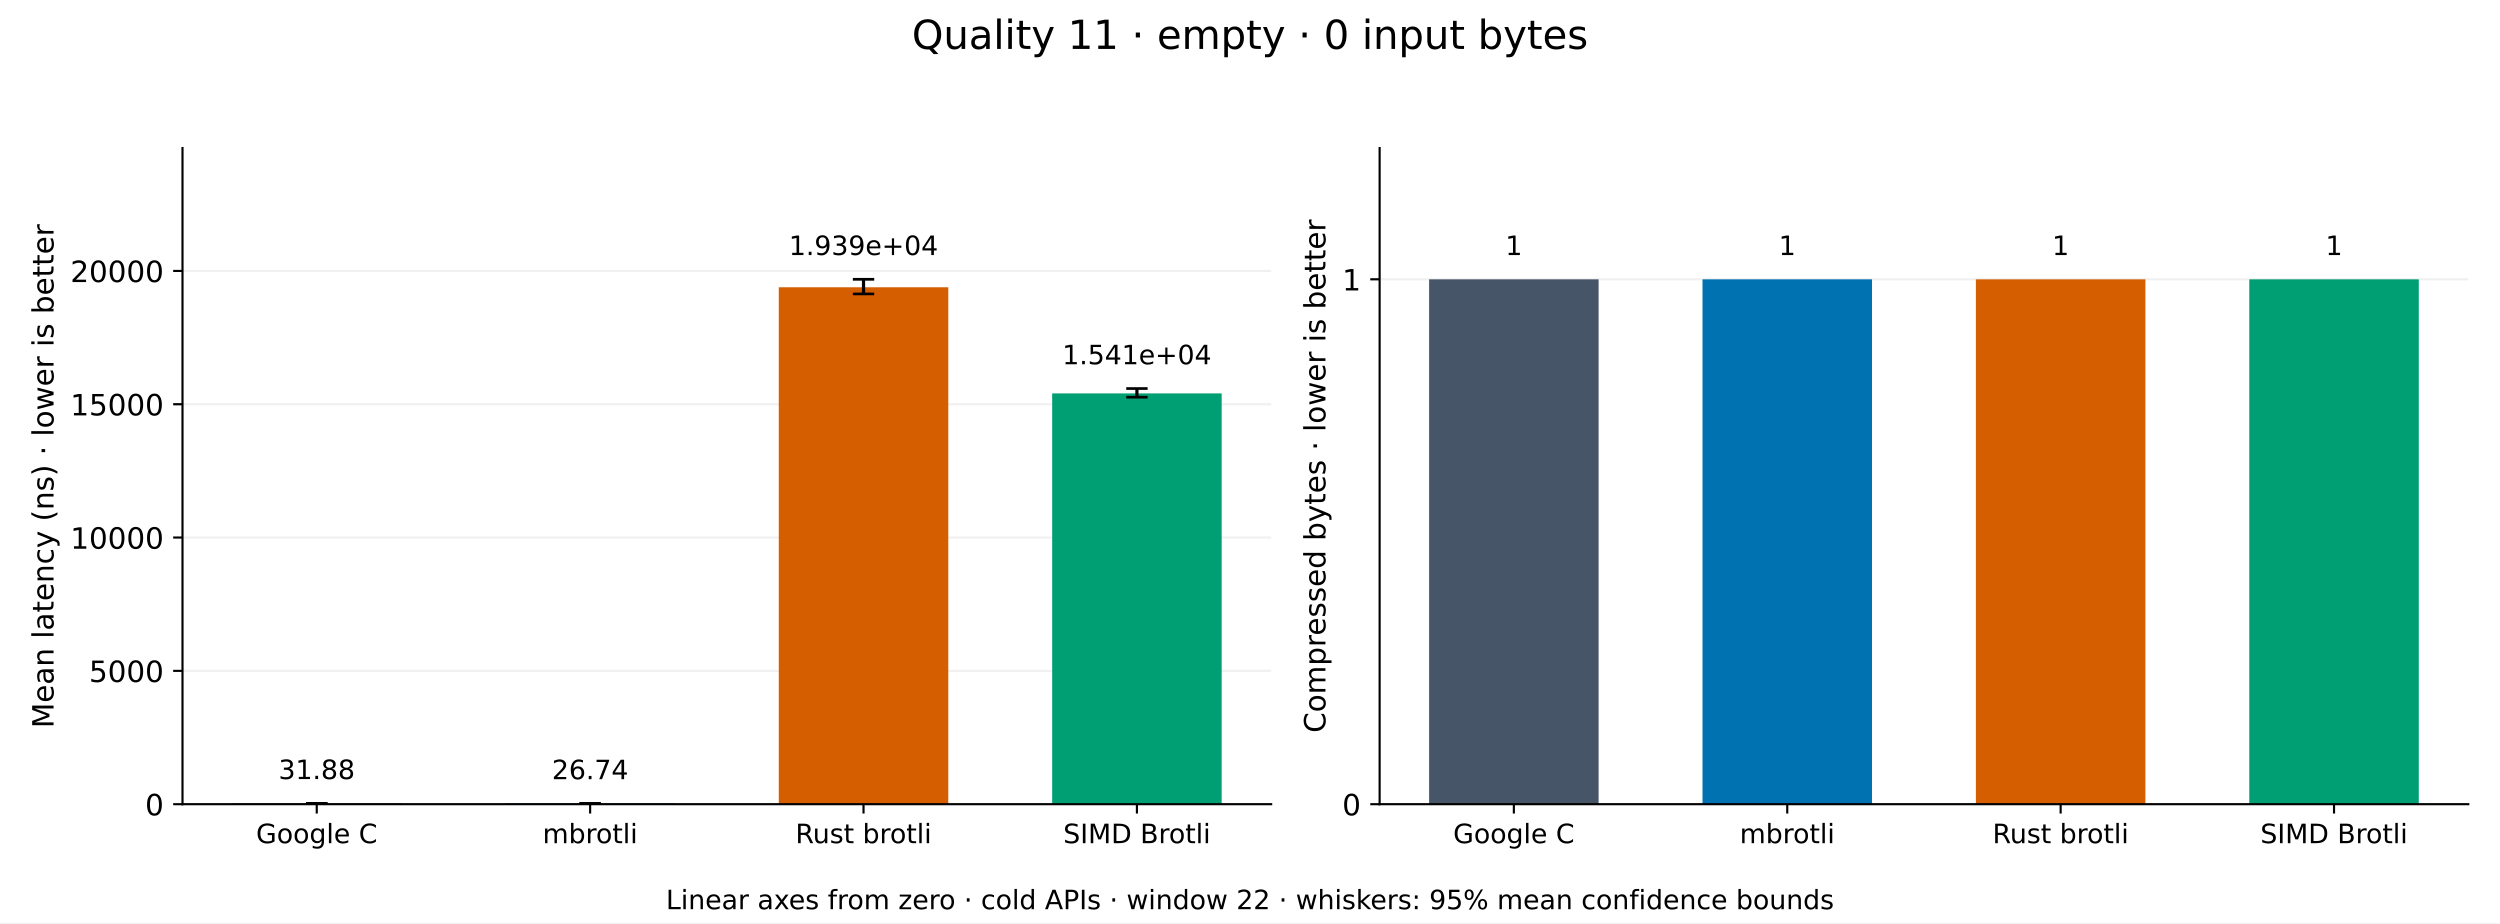
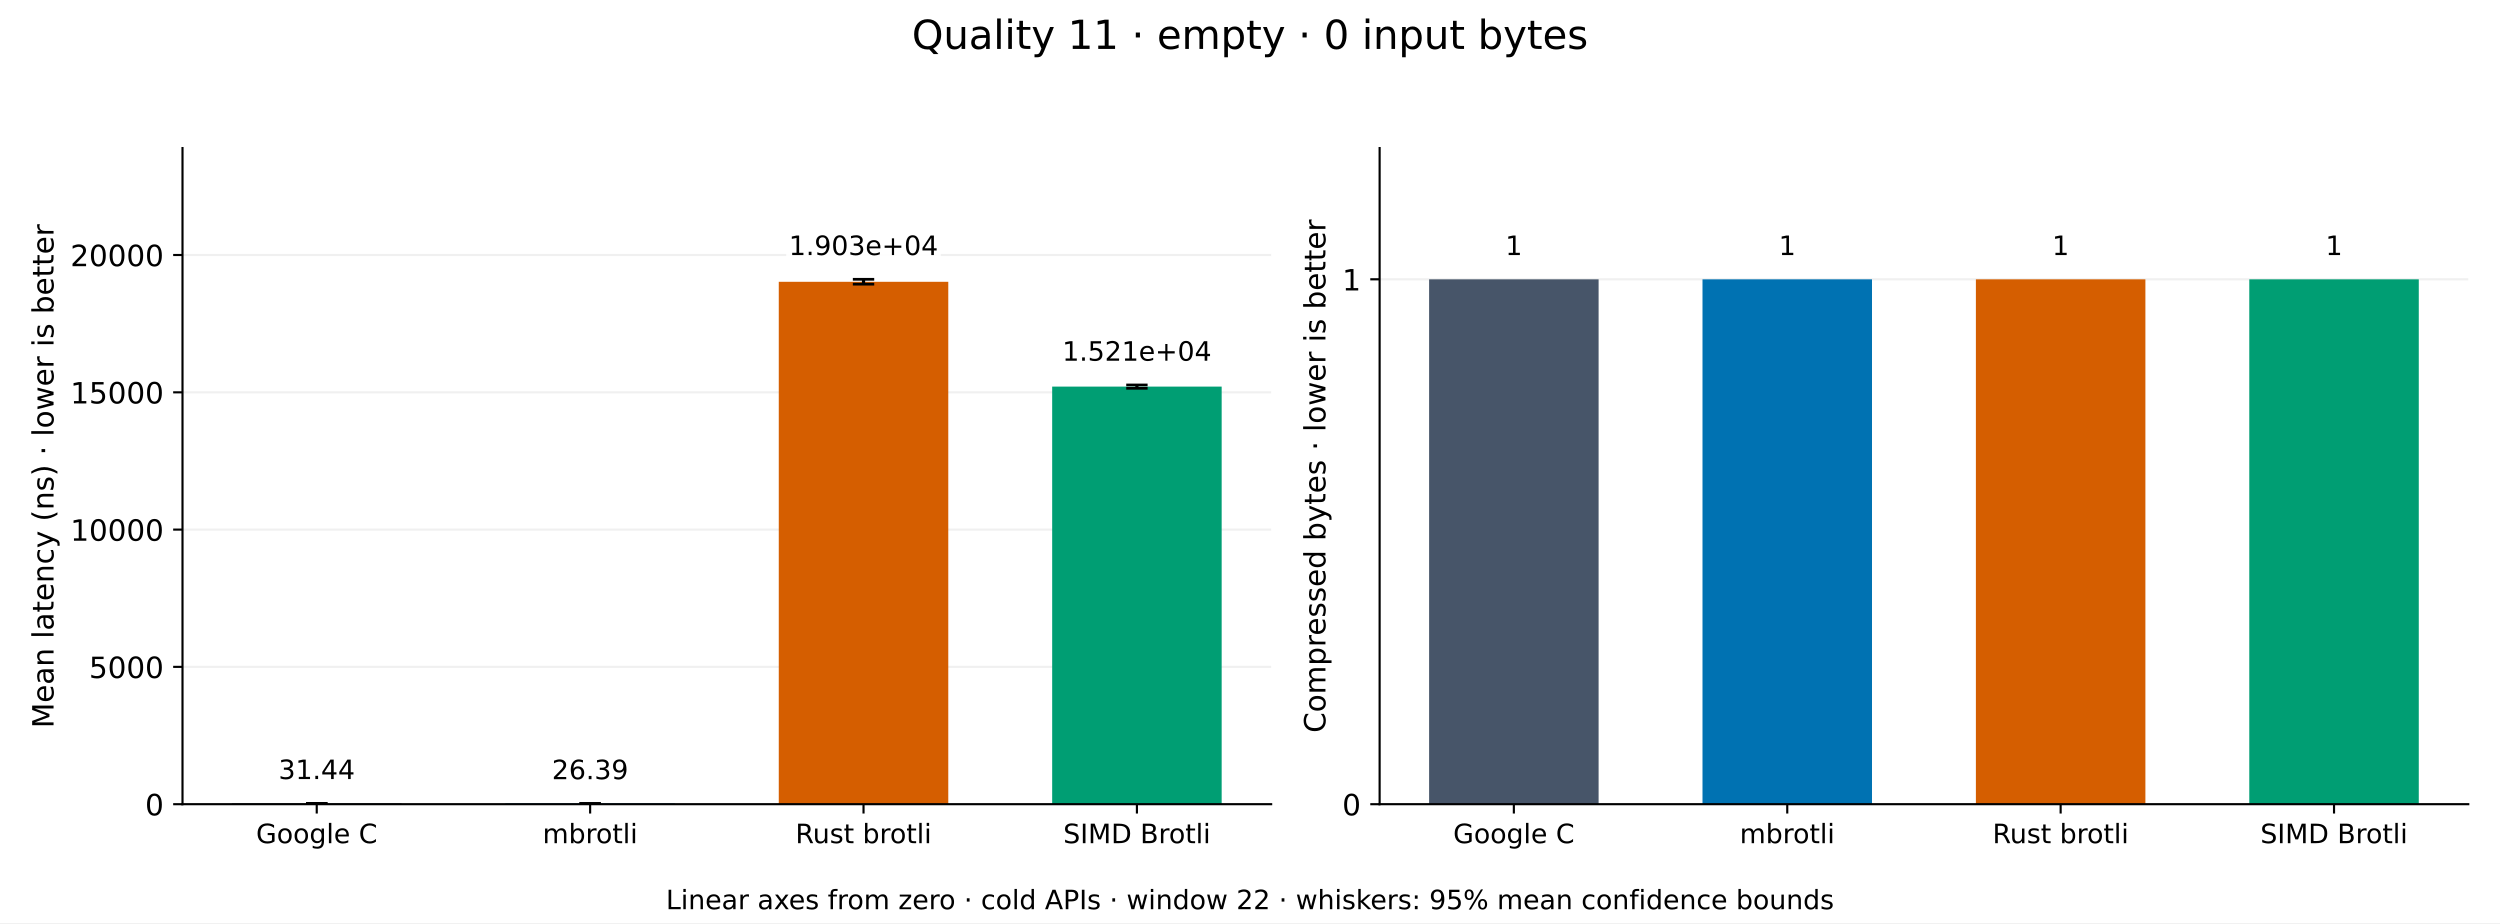
<svg xmlns="http://www.w3.org/2000/svg" xmlns:xlink="http://www.w3.org/1999/xlink" width="936pt" height="345.6pt" viewBox="0 0 936 345.6" version="1.1">
  <defs>
    <style type="text/css">*{stroke-linejoin: round; stroke-linecap: butt}</style>
  </defs>
  <g id="figure_1">
    <g id="patch_1">
      <path d="M 0 345.6 L 936 345.6 L 936 0 L 0 0 z " style="fill: #ffffff" />
    </g>
    <g id="axes_1">
      <g id="patch_2">
        <path d="M 68.33 301.088 L 475.92 301.088 L 475.92 55.44 L 68.33 55.44 z " style="fill: #ffffff" />
      </g>
      <g id="matplotlib.axis_1">
        <g id="xtick_1">
          <g id="line2d_1">
            <defs>
              <path id="m3d63aaa0ea" d="M 0 0 L 0 3.5 " style="stroke: #000000; stroke-width: 0.8" />
            </defs>
            <g>
              <use xlink:href="#m3d63aaa0ea" x="118.588" y="301.088" style="stroke: #000000; stroke-width: 0.8" />
            </g>
          </g>
          <g id="text_1">
            <text style="font-size: 10px; font-family: 'DejaVu Sans', 'Bitstream Vera Sans', 'Computer Modern Sans Serif', 'Lucida Grande', 'Verdana', 'Geneva', 'Lucid', 'Arial', 'Helvetica', 'Avant Garde', sans-serif; text-anchor: middle" x="118.588" y="315.686" transform="rotate(-0 118.5878 315.6864)">Google C</text>
          </g>
        </g>
        <g id="xtick_2">
          <g id="line2d_2">
            <g>
              <use xlink:href="#m3d63aaa0ea" x="220.946" y="301.088" style="stroke: #000000; stroke-width: 0.8" />
            </g>
          </g>
          <g id="text_2">
            <text style="font-size: 10px; font-family: 'DejaVu Sans', 'Bitstream Vera Sans', 'Computer Modern Sans Serif', 'Lucida Grande', 'Verdana', 'Geneva', 'Lucid', 'Arial', 'Helvetica', 'Avant Garde', sans-serif; text-anchor: middle" x="220.946" y="315.686" transform="rotate(-0 220.9459 315.6864)">mbrotli</text>
          </g>
        </g>
        <g id="xtick_3">
          <g id="line2d_3">
            <g>
              <use xlink:href="#m3d63aaa0ea" x="323.304" y="301.088" style="stroke: #000000; stroke-width: 0.8" />
            </g>
          </g>
          <g id="text_3">
            <text style="font-size: 10px; font-family: 'DejaVu Sans', 'Bitstream Vera Sans', 'Computer Modern Sans Serif', 'Lucida Grande', 'Verdana', 'Geneva', 'Lucid', 'Arial', 'Helvetica', 'Avant Garde', sans-serif; text-anchor: middle" x="323.304" y="315.686" transform="rotate(-0 323.3041 315.6864)">Rust brotli</text>
          </g>
        </g>
        <g id="xtick_4">
          <g id="line2d_4">
            <g>
              <use xlink:href="#m3d63aaa0ea" x="425.662" y="301.088" style="stroke: #000000; stroke-width: 0.8" />
            </g>
          </g>
          <g id="text_4">
            <text style="font-size: 10px; font-family: 'DejaVu Sans', 'Bitstream Vera Sans', 'Computer Modern Sans Serif', 'Lucida Grande', 'Verdana', 'Geneva', 'Lucid', 'Arial', 'Helvetica', 'Avant Garde', sans-serif; text-anchor: middle" x="425.662" y="315.686" transform="rotate(-0 425.6622 315.6864)">SIMD Brotli</text>
          </g>
        </g>
      </g>
      <g id="matplotlib.axis_2">
        <g id="ytick_1">
          <g id="line2d_5">
            <path d="M 68.33 301.088 L 475.92 301.088 " clip-path="url(#pfb11f768bd)" style="fill: none; stroke: #b0b0b0; stroke-opacity: 0.18; stroke-width: 0.8; stroke-linecap: square" />
          </g>
          <g id="line2d_6">
            <defs>
              <path id="mb6c034703b" d="M 0 0 L -3.5 0 " style="stroke: #000000; stroke-width: 0.8" />
            </defs>
            <g>
              <use xlink:href="#mb6c034703b" x="68.33" y="301.088" style="stroke: #000000; stroke-width: 0.8" />
            </g>
          </g>
          <g id="text_5">
            <text style="font-size: 11px; font-family: 'DejaVu Sans', 'Bitstream Vera Sans', 'Computer Modern Sans Serif', 'Lucida Grande', 'Verdana', 'Geneva', 'Lucid', 'Arial', 'Helvetica', 'Avant Garde', sans-serif; text-anchor: end" x="61.33" y="305.267" transform="rotate(-0 61.33 305.2671)">0</text>
          </g>
        </g>
        <g id="ytick_2">
          <g id="line2d_7">
-             <path d="M 68.33 251.174 L 475.92 251.174 " clip-path="url(#pfb11f768bd)" style="fill: none; stroke: #b0b0b0; stroke-opacity: 0.18; stroke-width: 0.8; stroke-linecap: square" />
+             <path d="M 68.33 249.685 L 475.92 249.685 " clip-path="url(#pfb11f768bd)" style="fill: none; stroke: #b0b0b0; stroke-opacity: 0.18; stroke-width: 0.8; stroke-linecap: square" />
          </g>
          <g id="line2d_8">
            <g>
-               <use xlink:href="#mb6c034703b" x="68.33" y="251.174" style="stroke: #000000; stroke-width: 0.8" />
+               <use xlink:href="#mb6c034703b" x="68.33" y="249.685" style="stroke: #000000; stroke-width: 0.8" />
            </g>
          </g>
          <g id="text_6">
-             <text style="font-size: 11px; font-family: 'DejaVu Sans', 'Bitstream Vera Sans', 'Computer Modern Sans Serif', 'Lucida Grande', 'Verdana', 'Geneva', 'Lucid', 'Arial', 'Helvetica', 'Avant Garde', sans-serif; text-anchor: end" x="61.33" y="255.353" transform="rotate(-0 61.33 255.3531)">5000</text>
+             <text style="font-size: 11px; font-family: 'DejaVu Sans', 'Bitstream Vera Sans', 'Computer Modern Sans Serif', 'Lucida Grande', 'Verdana', 'Geneva', 'Lucid', 'Arial', 'Helvetica', 'Avant Garde', sans-serif; text-anchor: end" x="61.33" y="253.865" transform="rotate(-0 61.33 253.8646)">5000</text>
          </g>
        </g>
        <g id="ytick_3">
          <g id="line2d_9">
-             <path d="M 68.33 201.26 L 475.92 201.26 " clip-path="url(#pfb11f768bd)" style="fill: none; stroke: #b0b0b0; stroke-opacity: 0.18; stroke-width: 0.8; stroke-linecap: square" />
+             <path d="M 68.33 198.283 L 475.92 198.283 " clip-path="url(#pfb11f768bd)" style="fill: none; stroke: #b0b0b0; stroke-opacity: 0.18; stroke-width: 0.8; stroke-linecap: square" />
          </g>
          <g id="line2d_10">
            <g>
-               <use xlink:href="#mb6c034703b" x="68.33" y="201.26" style="stroke: #000000; stroke-width: 0.8" />
+               <use xlink:href="#mb6c034703b" x="68.33" y="198.283" style="stroke: #000000; stroke-width: 0.8" />
            </g>
          </g>
          <g id="text_7">
-             <text style="font-size: 11px; font-family: 'DejaVu Sans', 'Bitstream Vera Sans', 'Computer Modern Sans Serif', 'Lucida Grande', 'Verdana', 'Geneva', 'Lucid', 'Arial', 'Helvetica', 'Avant Garde', sans-serif; text-anchor: end" x="61.33" y="205.439" transform="rotate(-0 61.33 205.439)">10000</text>
+             <text style="font-size: 11px; font-family: 'DejaVu Sans', 'Bitstream Vera Sans', 'Computer Modern Sans Serif', 'Lucida Grande', 'Verdana', 'Geneva', 'Lucid', 'Arial', 'Helvetica', 'Avant Garde', sans-serif; text-anchor: end" x="61.33" y="202.462" transform="rotate(-0 61.33 202.462)">10000</text>
          </g>
        </g>
        <g id="ytick_4">
          <g id="line2d_11">
-             <path d="M 68.33 151.346 L 475.92 151.346 " clip-path="url(#pfb11f768bd)" style="fill: none; stroke: #b0b0b0; stroke-opacity: 0.18; stroke-width: 0.8; stroke-linecap: square" />
+             <path d="M 68.33 146.88 L 475.92 146.88 " clip-path="url(#pfb11f768bd)" style="fill: none; stroke: #b0b0b0; stroke-opacity: 0.18; stroke-width: 0.8; stroke-linecap: square" />
          </g>
          <g id="line2d_12">
            <g>
-               <use xlink:href="#mb6c034703b" x="68.33" y="151.346" style="stroke: #000000; stroke-width: 0.8" />
+               <use xlink:href="#mb6c034703b" x="68.33" y="146.88" style="stroke: #000000; stroke-width: 0.8" />
            </g>
          </g>
          <g id="text_8">
-             <text style="font-size: 11px; font-family: 'DejaVu Sans', 'Bitstream Vera Sans', 'Computer Modern Sans Serif', 'Lucida Grande', 'Verdana', 'Geneva', 'Lucid', 'Arial', 'Helvetica', 'Avant Garde', sans-serif; text-anchor: end" x="61.33" y="155.525" transform="rotate(-0 61.33 155.5249)">15000</text>
+             <text style="font-size: 11px; font-family: 'DejaVu Sans', 'Bitstream Vera Sans', 'Computer Modern Sans Serif', 'Lucida Grande', 'Verdana', 'Geneva', 'Lucid', 'Arial', 'Helvetica', 'Avant Garde', sans-serif; text-anchor: end" x="61.33" y="151.059" transform="rotate(-0 61.33 151.0595)">15000</text>
          </g>
        </g>
        <g id="ytick_5">
          <g id="line2d_13">
-             <path d="M 68.33 101.432 L 475.92 101.432 " clip-path="url(#pfb11f768bd)" style="fill: none; stroke: #b0b0b0; stroke-opacity: 0.18; stroke-width: 0.8; stroke-linecap: square" />
+             <path d="M 68.33 95.478 L 475.92 95.478 " clip-path="url(#pfb11f768bd)" style="fill: none; stroke: #b0b0b0; stroke-opacity: 0.18; stroke-width: 0.8; stroke-linecap: square" />
          </g>
          <g id="line2d_14">
            <g>
-               <use xlink:href="#mb6c034703b" x="68.33" y="101.432" style="stroke: #000000; stroke-width: 0.8" />
+               <use xlink:href="#mb6c034703b" x="68.33" y="95.478" style="stroke: #000000; stroke-width: 0.8" />
            </g>
          </g>
          <g id="text_9">
-             <text style="font-size: 11px; font-family: 'DejaVu Sans', 'Bitstream Vera Sans', 'Computer Modern Sans Serif', 'Lucida Grande', 'Verdana', 'Geneva', 'Lucid', 'Arial', 'Helvetica', 'Avant Garde', sans-serif; text-anchor: end" x="61.33" y="105.611" transform="rotate(-0 61.33 105.6108)">20000</text>
+             <text style="font-size: 11px; font-family: 'DejaVu Sans', 'Bitstream Vera Sans', 'Computer Modern Sans Serif', 'Lucida Grande', 'Verdana', 'Geneva', 'Lucid', 'Arial', 'Helvetica', 'Avant Garde', sans-serif; text-anchor: end" x="61.33" y="99.657" transform="rotate(-0 61.33 99.65691)">20000</text>
          </g>
        </g>
        <g id="text_10">
          <text style="font-size: 11px; font-family: 'DejaVu Sans', 'Bitstream Vera Sans', 'Computer Modern Sans Serif', 'Lucida Grande', 'Verdana', 'Geneva', 'Lucid', 'Arial', 'Helvetica', 'Avant Garde', sans-serif; text-anchor: middle" x="20.049" y="178.264" transform="rotate(-90 20.04859 178.264)">Mean latency (ns) · lower is better</text>
        </g>
      </g>
      <g id="patch_3">
-         <path d="M 86.857 301.088 L 150.319 301.088 L 150.319 300.77 L 86.857 300.77 z " clip-path="url(#pfb11f768bd)" style="fill: #475569" />
+         <path d="M 86.857 301.088 L 150.319 301.088 L 150.319 300.765 L 86.857 300.765 z " clip-path="url(#pfb11f768bd)" style="fill: #475569" />
      </g>
      <g id="patch_4">
-         <path d="M 189.215 301.088 L 252.677 301.088 L 252.677 300.821 L 189.215 300.821 z " clip-path="url(#pfb11f768bd)" style="fill: #0072b2" />
+         <path d="M 189.215 301.088 L 252.677 301.088 L 252.677 300.817 L 189.215 300.817 z " clip-path="url(#pfb11f768bd)" style="fill: #0072b2" />
      </g>
      <g id="patch_5">
-         <path d="M 291.573 301.088 L 355.035 301.088 L 355.035 107.558 L 291.573 107.558 z " clip-path="url(#pfb11f768bd)" style="fill: #d55e00" />
+         <path d="M 291.573 301.088 L 355.035 301.088 L 355.035 105.497 L 291.573 105.497 z " clip-path="url(#pfb11f768bd)" style="fill: #d55e00" />
      </g>
      <g id="patch_6">
-         <path d="M 393.931 301.088 L 457.393 301.088 L 457.393 147.29 L 393.931 147.29 z " clip-path="url(#pfb11f768bd)" style="fill: #009e73" />
+         <path d="M 393.931 301.088 L 457.393 301.088 L 457.393 144.752 L 393.931 144.752 z " clip-path="url(#pfb11f768bd)" style="fill: #009e73" />
      </g>
      <g id="LineCollection_1">
-         <path d="M 118.588 300.772 L 118.588 300.767 " clip-path="url(#pfb11f768bd)" style="fill: none; stroke: #000000; stroke-width: 1.2" />
-         <path d="M 220.946 300.825 L 220.946 300.817 " clip-path="url(#pfb11f768bd)" style="fill: none; stroke: #000000; stroke-width: 1.2" />
-         <path d="M 323.304 110.056 L 323.304 104.57 " clip-path="url(#pfb11f768bd)" style="fill: none; stroke: #000000; stroke-width: 1.2" />
-         <path d="M 425.662 148.711 L 425.662 145.457 " clip-path="url(#pfb11f768bd)" style="fill: none; stroke: #000000; stroke-width: 1.2" />
+         <path d="M 118.588 300.766 L 118.588 300.763 " clip-path="url(#pfb11f768bd)" style="fill: none; stroke: #000000; stroke-width: 1.2" />
+         <path d="M 220.946 300.818 L 220.946 300.815 " clip-path="url(#pfb11f768bd)" style="fill: none; stroke: #000000; stroke-width: 1.2" />
+         <path d="M 323.304 106.393 L 323.304 104.57 " clip-path="url(#pfb11f768bd)" style="fill: none; stroke: #000000; stroke-width: 1.2" />
+         <path d="M 425.662 145.4 L 425.662 144.127 " clip-path="url(#pfb11f768bd)" style="fill: none; stroke: #000000; stroke-width: 1.2" />
      </g>
      <g id="line2d_15">
        <defs>
          <path id="ma4d3aa00d3" d="M 4 0 L -4 -0 " style="stroke: #000000" />
        </defs>
        <g clip-path="url(#pfb11f768bd)">
-           <use xlink:href="#ma4d3aa00d3" x="118.588" y="300.772" style="fill: #1f77b4; stroke: #000000" />
-           <use xlink:href="#ma4d3aa00d3" x="220.946" y="300.825" style="fill: #1f77b4; stroke: #000000" />
-           <use xlink:href="#ma4d3aa00d3" x="323.304" y="110.056" style="fill: #1f77b4; stroke: #000000" />
-           <use xlink:href="#ma4d3aa00d3" x="425.662" y="148.711" style="fill: #1f77b4; stroke: #000000" />
+           <use xlink:href="#ma4d3aa00d3" x="118.588" y="300.766" style="fill: #1f77b4; stroke: #000000" />
+           <use xlink:href="#ma4d3aa00d3" x="220.946" y="300.818" style="fill: #1f77b4; stroke: #000000" />
+           <use xlink:href="#ma4d3aa00d3" x="323.304" y="106.393" style="fill: #1f77b4; stroke: #000000" />
+           <use xlink:href="#ma4d3aa00d3" x="425.662" y="145.4" style="fill: #1f77b4; stroke: #000000" />
        </g>
      </g>
      <g id="line2d_16">
        <g clip-path="url(#pfb11f768bd)">
-           <use xlink:href="#ma4d3aa00d3" x="118.588" y="300.767" style="fill: #1f77b4; stroke: #000000" />
-           <use xlink:href="#ma4d3aa00d3" x="220.946" y="300.817" style="fill: #1f77b4; stroke: #000000" />
+           <use xlink:href="#ma4d3aa00d3" x="118.588" y="300.763" style="fill: #1f77b4; stroke: #000000" />
+           <use xlink:href="#ma4d3aa00d3" x="220.946" y="300.815" style="fill: #1f77b4; stroke: #000000" />
          <use xlink:href="#ma4d3aa00d3" x="323.304" y="104.57" style="fill: #1f77b4; stroke: #000000" />
-           <use xlink:href="#ma4d3aa00d3" x="425.662" y="145.457" style="fill: #1f77b4; stroke: #000000" />
+           <use xlink:href="#ma4d3aa00d3" x="425.662" y="144.127" style="fill: #1f77b4; stroke: #000000" />
        </g>
      </g>
      <g id="patch_7">
        <path d="M 68.33 301.088 L 68.33 55.44 " style="fill: none; stroke: #000000; stroke-width: 0.8; stroke-linejoin: miter; stroke-linecap: square" />
      </g>
      <g id="patch_8">
        <path d="M 68.33 301.088 L 475.92 301.088 " style="fill: none; stroke: #000000; stroke-width: 0.8; stroke-linejoin: miter; stroke-linecap: square" />
      </g>
      <g id="text_11">
        <g id="patch_9">
-           <path d="M 103.274 294.767 L 133.902 294.767 L 133.902 283.089 L 103.274 283.089 z " style="fill: #ffffff; opacity: 0.9" />
-         </g>
-         <text style="font-size: 10px; font-family: 'DejaVu Sans', 'Bitstream Vera Sans', 'Computer Modern Sans Serif', 'Lucida Grande', 'Verdana', 'Geneva', 'Lucid', 'Arial', 'Helvetica', 'Avant Garde', sans-serif; text-anchor: middle" x="118.588" y="291.687" transform="rotate(-0 118.5878 291.6874)">31.88</text>
+           <path d="M 103.274 294.763 L 133.902 294.763 L 133.902 283.085 L 103.274 283.085 z " style="fill: #ffffff; opacity: 0.9" />
+         </g>
+         <text style="font-size: 10px; font-family: 'DejaVu Sans', 'Bitstream Vera Sans', 'Computer Modern Sans Serif', 'Lucida Grande', 'Verdana', 'Geneva', 'Lucid', 'Arial', 'Helvetica', 'Avant Garde', sans-serif; text-anchor: middle" x="118.588" y="291.683" transform="rotate(-0 118.5878 291.6835)">31.44</text>
      </g>
      <g id="text_12">
        <g id="patch_10">
-           <path d="M 205.632 294.817 L 236.26 294.817 L 236.26 283.139 L 205.632 283.139 z " style="fill: #ffffff; opacity: 0.9" />
-         </g>
-         <text style="font-size: 10px; font-family: 'DejaVu Sans', 'Bitstream Vera Sans', 'Computer Modern Sans Serif', 'Lucida Grande', 'Verdana', 'Geneva', 'Lucid', 'Arial', 'Helvetica', 'Avant Garde', sans-serif; text-anchor: middle" x="220.946" y="291.737" transform="rotate(-0 220.9459 291.7371)">26.74</text>
+           <path d="M 205.632 294.815 L 236.26 294.815 L 236.26 283.137 L 205.632 283.137 z " style="fill: #ffffff; opacity: 0.9" />
+         </g>
+         <text style="font-size: 10px; font-family: 'DejaVu Sans', 'Bitstream Vera Sans', 'Computer Modern Sans Serif', 'Lucida Grande', 'Verdana', 'Geneva', 'Lucid', 'Arial', 'Helvetica', 'Avant Garde', sans-serif; text-anchor: middle" x="220.946" y="291.736" transform="rotate(-0 220.9459 291.7357)">26.39</text>
      </g>
      <g id="text_13">
        <g id="patch_11">
          <path d="M 294.361 98.57 L 352.247 98.57 L 352.247 86.891 L 294.361 86.891 z " style="fill: #ffffff; opacity: 0.9" />
        </g>
-         <text style="font-size: 10px; font-family: 'DejaVu Sans', 'Bitstream Vera Sans', 'Computer Modern Sans Serif', 'Lucida Grande', 'Verdana', 'Geneva', 'Lucid', 'Arial', 'Helvetica', 'Avant Garde', sans-serif; text-anchor: middle" x="323.304" y="95.49" transform="rotate(-0 323.3041 95.48991)">1.939e+04</text>
+         <text style="font-size: 10px; font-family: 'DejaVu Sans', 'Bitstream Vera Sans', 'Computer Modern Sans Serif', 'Lucida Grande', 'Verdana', 'Geneva', 'Lucid', 'Arial', 'Helvetica', 'Avant Garde', sans-serif; text-anchor: middle" x="323.304" y="95.49" transform="rotate(-0 323.3041 95.48991)">1.903e+04</text>
      </g>
      <g id="text_14">
        <g id="patch_12">
-           <path d="M 396.719 139.457 L 454.605 139.457 L 454.605 127.779 L 396.719 127.779 z " style="fill: #ffffff; opacity: 0.9" />
-         </g>
-         <text style="font-size: 10px; font-family: 'DejaVu Sans', 'Bitstream Vera Sans', 'Computer Modern Sans Serif', 'Lucida Grande', 'Verdana', 'Geneva', 'Lucid', 'Arial', 'Helvetica', 'Avant Garde', sans-serif; text-anchor: middle" x="425.662" y="136.378" transform="rotate(-0 425.6622 136.3778)">1.541e+04</text>
+           <path d="M 396.719 138.127 L 454.605 138.127 L 454.605 126.448 L 396.719 126.448 z " style="fill: #ffffff; opacity: 0.9" />
+         </g>
+         <text style="font-size: 10px; font-family: 'DejaVu Sans', 'Bitstream Vera Sans', 'Computer Modern Sans Serif', 'Lucida Grande', 'Verdana', 'Geneva', 'Lucid', 'Arial', 'Helvetica', 'Avant Garde', sans-serif; text-anchor: middle" x="425.662" y="135.047" transform="rotate(-0 425.6622 135.0468)">1.521e+04</text>
      </g>
    </g>
    <g id="axes_2">
      <g id="patch_13">
        <path d="M 516.53 301.088 L 924.12 301.088 L 924.12 55.44 L 516.53 55.44 z " style="fill: #ffffff" />
      </g>
      <g id="matplotlib.axis_3">
        <g id="xtick_5">
          <g id="line2d_17">
            <g>
              <use xlink:href="#m3d63aaa0ea" x="566.788" y="301.088" style="stroke: #000000; stroke-width: 0.8" />
            </g>
          </g>
          <g id="text_15">
            <text style="font-size: 10px; font-family: 'DejaVu Sans', 'Bitstream Vera Sans', 'Computer Modern Sans Serif', 'Lucida Grande', 'Verdana', 'Geneva', 'Lucid', 'Arial', 'Helvetica', 'Avant Garde', sans-serif; text-anchor: middle" x="566.788" y="315.686" transform="rotate(-0 566.7878 315.6864)">Google C</text>
          </g>
        </g>
        <g id="xtick_6">
          <g id="line2d_18">
            <g>
              <use xlink:href="#m3d63aaa0ea" x="669.146" y="301.088" style="stroke: #000000; stroke-width: 0.8" />
            </g>
          </g>
          <g id="text_16">
            <text style="font-size: 10px; font-family: 'DejaVu Sans', 'Bitstream Vera Sans', 'Computer Modern Sans Serif', 'Lucida Grande', 'Verdana', 'Geneva', 'Lucid', 'Arial', 'Helvetica', 'Avant Garde', sans-serif; text-anchor: middle" x="669.146" y="315.686" transform="rotate(-0 669.1459 315.6864)">mbrotli</text>
          </g>
        </g>
        <g id="xtick_7">
          <g id="line2d_19">
            <g>
              <use xlink:href="#m3d63aaa0ea" x="771.504" y="301.088" style="stroke: #000000; stroke-width: 0.8" />
            </g>
          </g>
          <g id="text_17">
            <text style="font-size: 10px; font-family: 'DejaVu Sans', 'Bitstream Vera Sans', 'Computer Modern Sans Serif', 'Lucida Grande', 'Verdana', 'Geneva', 'Lucid', 'Arial', 'Helvetica', 'Avant Garde', sans-serif; text-anchor: middle" x="771.504" y="315.686" transform="rotate(-0 771.5041 315.6864)">Rust brotli</text>
          </g>
        </g>
        <g id="xtick_8">
          <g id="line2d_20">
            <g>
              <use xlink:href="#m3d63aaa0ea" x="873.862" y="301.088" style="stroke: #000000; stroke-width: 0.8" />
            </g>
          </g>
          <g id="text_18">
            <text style="font-size: 10px; font-family: 'DejaVu Sans', 'Bitstream Vera Sans', 'Computer Modern Sans Serif', 'Lucida Grande', 'Verdana', 'Geneva', 'Lucid', 'Arial', 'Helvetica', 'Avant Garde', sans-serif; text-anchor: middle" x="873.862" y="315.686" transform="rotate(-0 873.8622 315.6864)">SIMD Brotli</text>
          </g>
        </g>
      </g>
      <g id="matplotlib.axis_4">
        <g id="ytick_6">
          <g id="line2d_21">
            <path d="M 516.53 301.088 L 924.12 301.088 " clip-path="url(#pd983b59cca)" style="fill: none; stroke: #b0b0b0; stroke-opacity: 0.18; stroke-width: 0.8; stroke-linecap: square" />
          </g>
          <g id="line2d_22">
            <g>
              <use xlink:href="#mb6c034703b" x="516.53" y="301.088" style="stroke: #000000; stroke-width: 0.8" />
            </g>
          </g>
          <g id="text_19">
            <text style="font-size: 11px; font-family: 'DejaVu Sans', 'Bitstream Vera Sans', 'Computer Modern Sans Serif', 'Lucida Grande', 'Verdana', 'Geneva', 'Lucid', 'Arial', 'Helvetica', 'Avant Garde', sans-serif; text-anchor: end" x="509.53" y="305.267" transform="rotate(-0 509.53 305.2671)">0</text>
          </g>
        </g>
        <g id="ytick_7">
          <g id="line2d_23">
            <path d="M 516.53 104.57 L 924.12 104.57 " clip-path="url(#pd983b59cca)" style="fill: none; stroke: #b0b0b0; stroke-opacity: 0.18; stroke-width: 0.8; stroke-linecap: square" />
          </g>
          <g id="line2d_24">
            <g>
              <use xlink:href="#mb6c034703b" x="516.53" y="104.57" style="stroke: #000000; stroke-width: 0.8" />
            </g>
          </g>
          <g id="text_20">
            <text style="font-size: 11px; font-family: 'DejaVu Sans', 'Bitstream Vera Sans', 'Computer Modern Sans Serif', 'Lucida Grande', 'Verdana', 'Geneva', 'Lucid', 'Arial', 'Helvetica', 'Avant Garde', sans-serif; text-anchor: end" x="509.53" y="108.749" transform="rotate(-0 509.53 108.7487)">1</text>
          </g>
        </g>
        <g id="text_21">
          <text style="font-size: 11px; font-family: 'DejaVu Sans', 'Bitstream Vera Sans', 'Computer Modern Sans Serif', 'Lucida Grande', 'Verdana', 'Geneva', 'Lucid', 'Arial', 'Helvetica', 'Avant Garde', sans-serif; text-anchor: middle" x="496.244" y="178.264" transform="rotate(-90 496.2436 178.264)">Compressed bytes · lower is better</text>
        </g>
      </g>
      <g id="patch_14">
        <path d="M 535.057 301.088 L 598.519 301.088 L 598.519 104.57 L 535.057 104.57 z " clip-path="url(#pd983b59cca)" style="fill: #475569" />
      </g>
      <g id="patch_15">
        <path d="M 637.415 301.088 L 700.877 301.088 L 700.877 104.57 L 637.415 104.57 z " clip-path="url(#pd983b59cca)" style="fill: #0072b2" />
      </g>
      <g id="patch_16">
        <path d="M 739.773 301.088 L 803.235 301.088 L 803.235 104.57 L 739.773 104.57 z " clip-path="url(#pd983b59cca)" style="fill: #d55e00" />
      </g>
      <g id="patch_17">
        <path d="M 842.131 301.088 L 905.593 301.088 L 905.593 104.57 L 842.131 104.57 z " clip-path="url(#pd983b59cca)" style="fill: #009e73" />
      </g>
      <g id="patch_18">
        <path d="M 516.53 301.088 L 516.53 55.44 " style="fill: none; stroke: #000000; stroke-width: 0.8; stroke-linejoin: miter; stroke-linecap: square" />
      </g>
      <g id="patch_19">
        <path d="M 516.53 301.088 L 924.12 301.088 " style="fill: none; stroke: #000000; stroke-width: 0.8; stroke-linejoin: miter; stroke-linecap: square" />
      </g>
      <g id="text_22">
        <g id="patch_20">
          <path d="M 562.607 98.57 L 570.969 98.57 L 570.969 86.891 L 562.607 86.891 z " style="fill: #ffffff; opacity: 0.9" />
        </g>
        <text style="font-size: 10px; font-family: 'DejaVu Sans', 'Bitstream Vera Sans', 'Computer Modern Sans Serif', 'Lucida Grande', 'Verdana', 'Geneva', 'Lucid', 'Arial', 'Helvetica', 'Avant Garde', sans-serif; text-anchor: middle" x="566.788" y="95.49" transform="rotate(-0 566.7878 95.48991)">1</text>
      </g>
      <g id="text_23">
        <g id="patch_21">
          <path d="M 664.965 98.57 L 673.327 98.57 L 673.327 86.891 L 664.965 86.891 z " style="fill: #ffffff; opacity: 0.9" />
        </g>
        <text style="font-size: 10px; font-family: 'DejaVu Sans', 'Bitstream Vera Sans', 'Computer Modern Sans Serif', 'Lucida Grande', 'Verdana', 'Geneva', 'Lucid', 'Arial', 'Helvetica', 'Avant Garde', sans-serif; text-anchor: middle" x="669.146" y="95.49" transform="rotate(-0 669.1459 95.48991)">1</text>
      </g>
      <g id="text_24">
        <g id="patch_22">
          <path d="M 767.323 98.57 L 775.685 98.57 L 775.685 86.891 L 767.323 86.891 z " style="fill: #ffffff; opacity: 0.9" />
        </g>
        <text style="font-size: 10px; font-family: 'DejaVu Sans', 'Bitstream Vera Sans', 'Computer Modern Sans Serif', 'Lucida Grande', 'Verdana', 'Geneva', 'Lucid', 'Arial', 'Helvetica', 'Avant Garde', sans-serif; text-anchor: middle" x="771.504" y="95.49" transform="rotate(-0 771.5041 95.48991)">1</text>
      </g>
      <g id="text_25">
        <g id="patch_23">
          <path d="M 869.681 98.57 L 878.043 98.57 L 878.043 86.891 L 869.681 86.891 z " style="fill: #ffffff; opacity: 0.9" />
        </g>
        <text style="font-size: 10px; font-family: 'DejaVu Sans', 'Bitstream Vera Sans', 'Computer Modern Sans Serif', 'Lucida Grande', 'Verdana', 'Geneva', 'Lucid', 'Arial', 'Helvetica', 'Avant Garde', sans-serif; text-anchor: middle" x="873.862" y="95.49" transform="rotate(-0 873.8622 95.48991)">1</text>
      </g>
    </g>
    <g id="text_26">
      <text style="font-size: 15px; font-family: 'DejaVu Sans', 'Bitstream Vera Sans', 'Computer Modern Sans Serif', 'Lucida Grande', 'Verdana', 'Geneva', 'Lucid', 'Arial', 'Helvetica', 'Avant Garde', sans-serif; text-anchor: middle" x="468" y="18.31" transform="rotate(-0 468 18.30966)">Quality 11 · empty · 0 input bytes</text>
    </g>
    <g id="text_27">
      <text style="font-size: 10px; font-family: 'DejaVu Sans', 'Bitstream Vera Sans', 'Computer Modern Sans Serif', 'Lucida Grande', 'Verdana', 'Geneva', 'Lucid', 'Arial', 'Helvetica', 'Avant Garde', sans-serif; text-anchor: middle" x="468" y="340.416" transform="rotate(-0 468 340.416)">Linear axes from zero · cold APIs · window 22 · whiskers: 95% mean confidence bounds</text>
    </g>
  </g>
  <defs>
    <clipPath id="pfb11f768bd">
      <rect x="68.33" y="55.44" width="407.59" height="245.648" />
    </clipPath>
    <clipPath id="pd983b59cca">
      <rect x="516.53" y="55.44" width="407.59" height="245.648" />
    </clipPath>
  </defs>
</svg>
